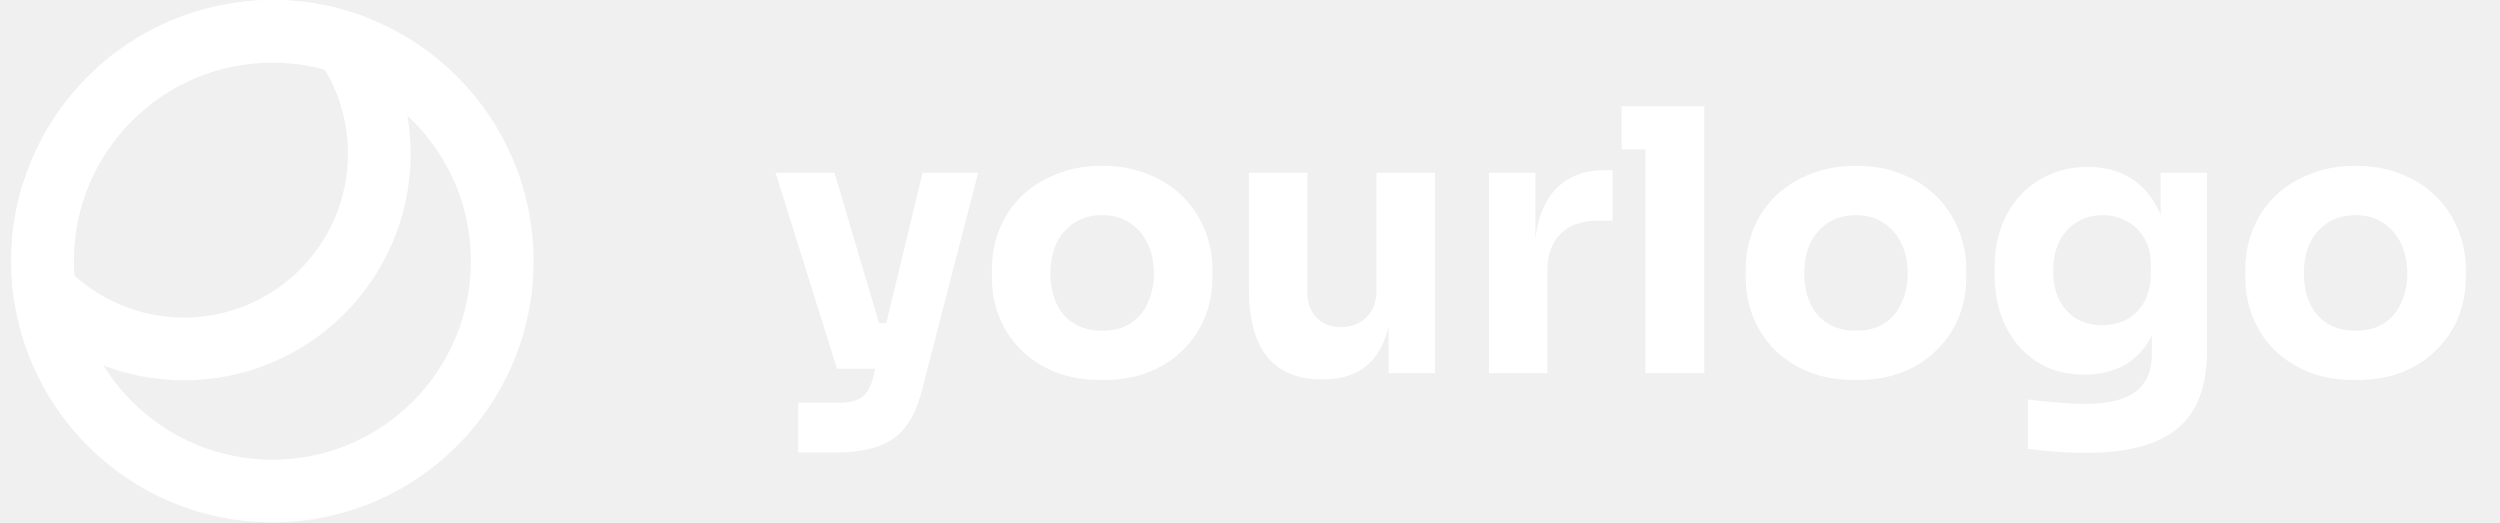
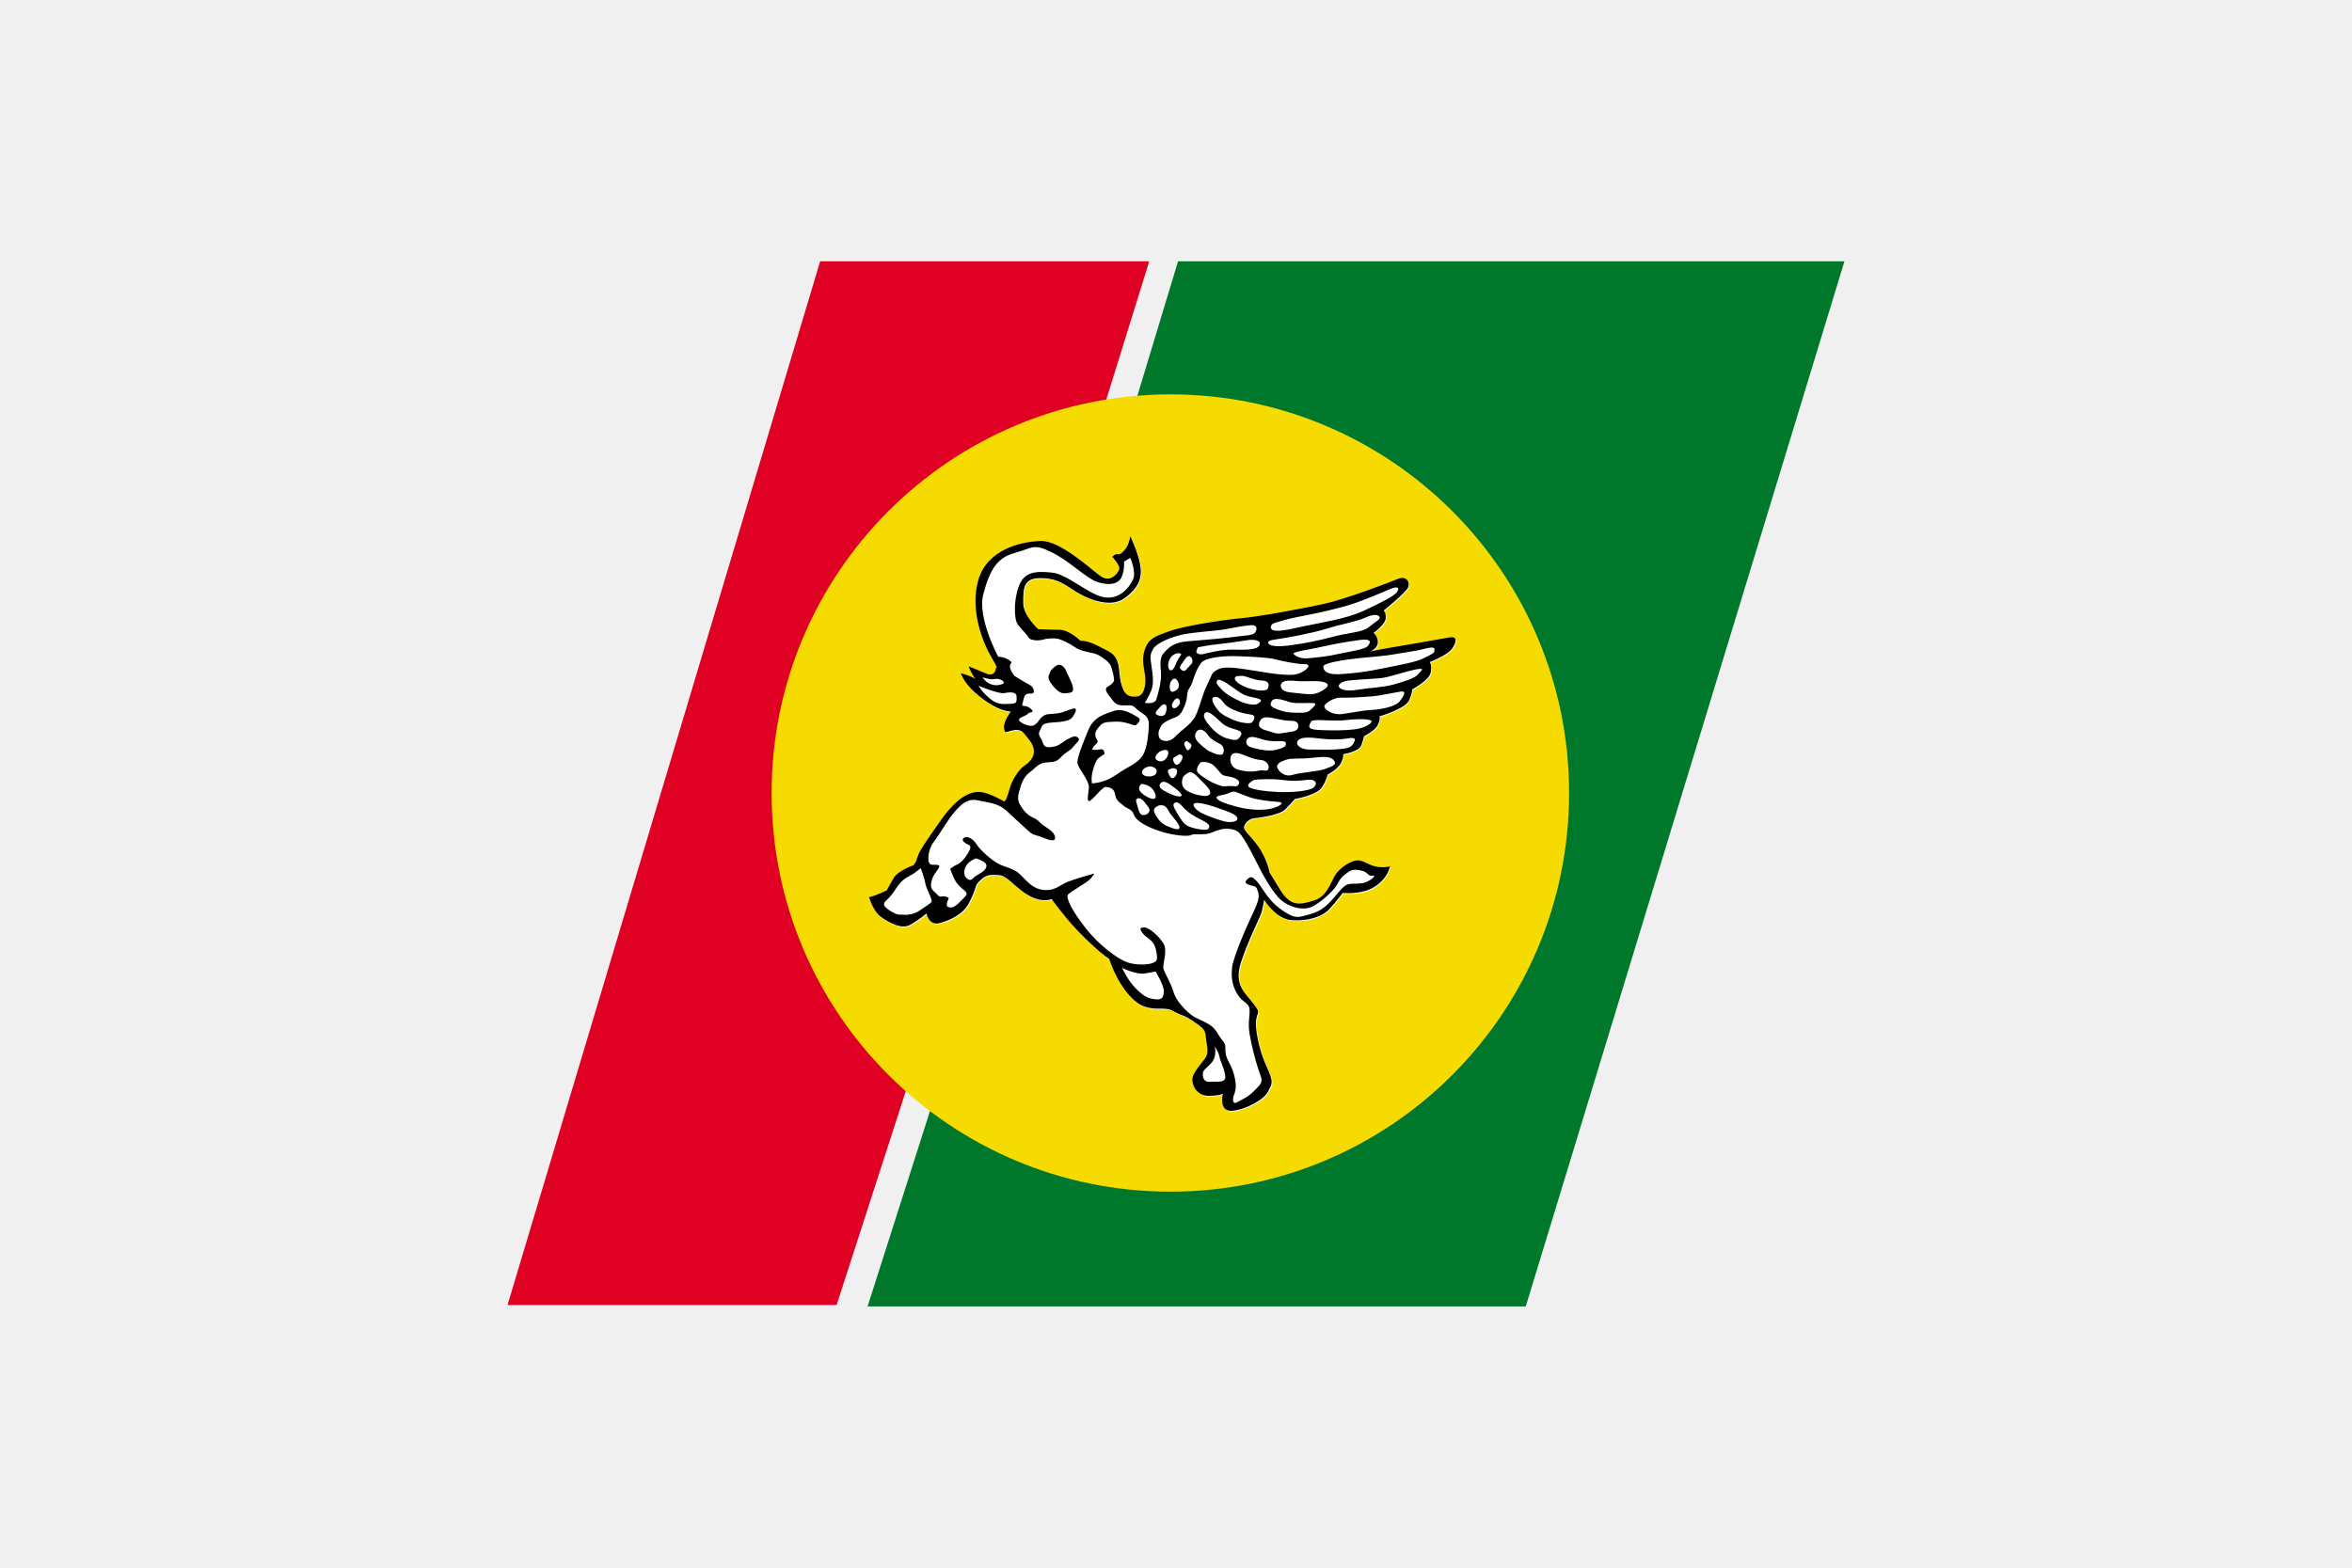
- <svg xmlns="http://www.w3.org/2000/svg" width="134" height="28" viewBox="0 0 134 28" fill="none">
-   <g clip-path="url(#clip0_569_29016)">
-     <circle cx="14.6" cy="14" r="12.32" stroke="white" stroke-width="3.36" />
-     <mask id="mask0_569_29016" style="mask-type:alpha" maskUnits="userSpaceOnUse" x="0" y="0" width="29" height="28">
-       <circle cx="14.6" cy="14" r="14" fill="black" />
-     </mask>
-     <g mask="url(#mask0_569_29016)">
-       <circle cx="9.864" cy="8.235" r="10.467" stroke="white" stroke-width="3.36" />
-     </g>
-   </g>
-   <path d="M42.785 24.253V21.588H45.02C45.36 21.588 45.647 21.542 45.882 21.45C46.117 21.372 46.307 21.235 46.451 21.039C46.594 20.843 46.712 20.575 46.803 20.235L49.45 9.259H52.429L49.43 20.862C49.221 21.699 48.927 22.365 48.548 22.862C48.182 23.358 47.685 23.711 47.058 23.92C46.444 24.142 45.66 24.253 44.706 24.253H42.785ZM46.157 19.765V17.315H48.43V19.765H46.157ZM44.863 19.765L41.57 9.259H44.726L47.842 19.765H44.863ZM59.066 20.372C58.125 20.372 57.288 20.229 56.557 19.941C55.825 19.641 55.204 19.236 54.695 18.726C54.198 18.216 53.819 17.635 53.558 16.982C53.297 16.315 53.166 15.616 53.166 14.884V14.434C53.166 13.689 53.297 12.983 53.558 12.317C53.832 11.637 54.224 11.043 54.734 10.533C55.257 10.024 55.884 9.625 56.616 9.338C57.347 9.037 58.164 8.887 59.066 8.887C59.993 8.887 60.816 9.037 61.535 9.338C62.267 9.625 62.888 10.024 63.397 10.533C63.907 11.043 64.299 11.637 64.573 12.317C64.848 12.983 64.985 13.689 64.985 14.434V14.884C64.985 15.616 64.854 16.315 64.593 16.982C64.331 17.635 63.946 18.216 63.436 18.726C62.94 19.236 62.326 19.641 61.594 19.941C60.862 20.229 60.019 20.372 59.066 20.372ZM59.066 17.726C59.68 17.726 60.189 17.596 60.594 17.334C60.999 17.073 61.306 16.707 61.516 16.237C61.738 15.766 61.849 15.244 61.849 14.669C61.849 14.055 61.738 13.519 61.516 13.062C61.293 12.591 60.973 12.219 60.555 11.944C60.15 11.67 59.654 11.533 59.066 11.533C58.491 11.533 57.994 11.67 57.576 11.944C57.158 12.219 56.838 12.591 56.616 13.062C56.407 13.519 56.302 14.055 56.302 14.669C56.302 15.244 56.407 15.766 56.616 16.237C56.825 16.707 57.138 17.073 57.556 17.334C57.974 17.596 58.478 17.726 59.066 17.726ZM70.799 20.333C69.558 20.333 68.604 19.935 67.938 19.138C67.271 18.328 66.938 17.112 66.938 15.492V9.259H70.074V15.649C70.074 16.224 70.237 16.681 70.564 17.021C70.891 17.36 71.329 17.53 71.877 17.53C72.439 17.53 72.897 17.354 73.249 17.001C73.602 16.648 73.779 16.172 73.779 15.57V9.259H76.915V20H74.425V15.472H74.641C74.641 16.557 74.497 17.465 74.21 18.197C73.935 18.916 73.524 19.451 72.975 19.804C72.426 20.157 71.747 20.333 70.937 20.333H70.799ZM79.806 20V9.259H82.295V13.865H82.237C82.237 12.35 82.557 11.18 83.197 10.357C83.85 9.534 84.791 9.122 86.019 9.122H86.431V11.827H85.647C84.785 11.827 84.118 12.062 83.648 12.532C83.177 12.99 82.942 13.656 82.942 14.532V20H79.806ZM88.193 20V5.692H91.349V20H88.193ZM86.919 8.005V5.692H91.349V8.005H86.919ZM99.471 20.372C98.531 20.372 97.694 20.229 96.963 19.941C96.231 19.641 95.61 19.236 95.101 18.726C94.604 18.216 94.225 17.635 93.964 16.982C93.703 16.315 93.572 15.616 93.572 14.884V14.434C93.572 13.689 93.703 12.983 93.964 12.317C94.238 11.637 94.63 11.043 95.14 10.533C95.662 10.024 96.29 9.625 97.021 9.338C97.753 9.037 98.57 8.887 99.471 8.887C100.399 8.887 101.222 9.037 101.941 9.338C102.673 9.625 103.293 10.024 103.803 10.533C104.313 11.043 104.705 11.637 104.979 12.317C105.253 12.983 105.391 13.689 105.391 14.434V14.884C105.391 15.616 105.26 16.315 104.999 16.982C104.737 17.635 104.352 18.216 103.842 18.726C103.346 19.236 102.732 19.641 102 19.941C101.268 20.229 100.425 20.372 99.471 20.372ZM99.471 17.726C100.086 17.726 100.595 17.596 101 17.334C101.405 17.073 101.712 16.707 101.921 16.237C102.144 15.766 102.255 15.244 102.255 14.669C102.255 14.055 102.144 13.519 101.921 13.062C101.699 12.591 101.379 12.219 100.961 11.944C100.556 11.67 100.059 11.533 99.471 11.533C98.897 11.533 98.4 11.67 97.982 11.944C97.564 12.219 97.244 12.591 97.021 13.062C96.812 13.519 96.708 14.055 96.708 14.669C96.708 15.244 96.812 15.766 97.021 16.237C97.231 16.707 97.544 17.073 97.962 17.334C98.38 17.596 98.883 17.726 99.471 17.726ZM111.813 24.273C111.29 24.273 110.754 24.253 110.206 24.214C109.657 24.175 109.154 24.122 108.696 24.057V21.411C109.154 21.477 109.657 21.529 110.206 21.568C110.768 21.62 111.277 21.646 111.734 21.646C112.584 21.646 113.27 21.548 113.792 21.352C114.328 21.156 114.72 20.856 114.968 20.451C115.217 20.059 115.341 19.549 115.341 18.922V16.786L115.909 15.531C115.883 16.485 115.694 17.302 115.341 17.981C115.001 18.661 114.524 19.183 113.91 19.549C113.296 19.902 112.564 20.078 111.715 20.078C110.983 20.078 110.317 19.948 109.716 19.686C109.128 19.412 108.625 19.033 108.206 18.55C107.788 18.066 107.468 17.504 107.246 16.864C107.024 16.211 106.913 15.505 106.913 14.747V14.296C106.913 13.539 107.03 12.833 107.266 12.18C107.501 11.526 107.841 10.958 108.285 10.474C108.729 9.991 109.258 9.619 109.872 9.357C110.487 9.083 111.166 8.946 111.911 8.946C112.773 8.946 113.518 9.135 114.145 9.514C114.786 9.893 115.289 10.448 115.654 11.18C116.02 11.912 116.216 12.794 116.242 13.826L115.811 13.944V9.259H118.3V18.726C118.3 20.046 118.065 21.111 117.595 21.921C117.124 22.731 116.406 23.326 115.439 23.704C114.485 24.083 113.276 24.273 111.813 24.273ZM112.695 17.432C113.178 17.432 113.616 17.328 114.008 17.119C114.4 16.897 114.707 16.583 114.929 16.178C115.164 15.773 115.282 15.283 115.282 14.708V14.14C115.282 13.578 115.158 13.107 114.91 12.728C114.674 12.336 114.361 12.042 113.969 11.846C113.577 11.637 113.159 11.533 112.714 11.533C112.192 11.533 111.728 11.657 111.323 11.905C110.918 12.153 110.604 12.5 110.382 12.944C110.16 13.388 110.049 13.911 110.049 14.512C110.049 15.126 110.16 15.655 110.382 16.1C110.617 16.531 110.931 16.864 111.323 17.099C111.728 17.321 112.185 17.432 112.695 17.432ZM126.249 20.372C125.308 20.372 124.472 20.229 123.74 19.941C123.009 19.641 122.388 19.236 121.878 18.726C121.382 18.216 121.003 17.635 120.742 16.982C120.48 16.315 120.35 15.616 120.35 14.884V14.434C120.35 13.689 120.48 12.983 120.742 12.317C121.016 11.637 121.408 11.043 121.918 10.533C122.44 10.024 123.067 9.625 123.799 9.338C124.531 9.037 125.348 8.887 126.249 8.887C127.177 8.887 128 9.037 128.719 9.338C129.45 9.625 130.071 10.024 130.581 10.533C131.09 11.043 131.482 11.637 131.757 12.317C132.031 12.983 132.168 13.689 132.168 14.434V14.884C132.168 15.616 132.038 16.315 131.776 16.982C131.515 17.635 131.13 18.216 130.62 18.726C130.123 19.236 129.509 19.641 128.778 19.941C128.046 20.229 127.203 20.372 126.249 20.372ZM126.249 17.726C126.863 17.726 127.373 17.596 127.778 17.334C128.183 17.073 128.49 16.707 128.699 16.237C128.921 15.766 129.032 15.244 129.032 14.669C129.032 14.055 128.921 13.519 128.699 13.062C128.477 12.591 128.157 12.219 127.739 11.944C127.334 11.67 126.837 11.533 126.249 11.533C125.674 11.533 125.178 11.67 124.76 11.944C124.341 12.219 124.021 12.591 123.799 13.062C123.59 13.519 123.486 14.055 123.486 14.669C123.486 15.244 123.59 15.766 123.799 16.237C124.008 16.707 124.322 17.073 124.74 17.334C125.158 17.596 125.661 17.726 126.249 17.726Z" fill="white" />
+ <svg xmlns="http://www.w3.org/2000/svg" xmlns:xlink="http://www.w3.org/1999/xlink" height="800" width="1200" viewBox="-33 -43.005 286 258.027">
  <defs>
-     <clipPath id="clip0_569_29016">
-       <rect width="28" height="28" fill="white" transform="translate(0.599609)" />
+     <clipPath id="b">
+       <use xlink:href="#a" width="100%" overflow="visible" height="100%" />
    </clipPath>
+     <path d="M0 0h94.457v73.856H0z" id="a" />
  </defs>
+   <path fill="#df0023" d="M22.087 0L0 73.756h23.25l5.085-15.724c-7.517-5.115-12.4-19.256-7.556-30.874 4.328-10.382 13.598-15.679 21.226-16.427L45.339 0z" clip-path="url(#b)" transform="scale(2.3291)" />
+   <path fill="#00782b" d="M47.374 0h47.083L71.94 73.858H25.438L30.08 59.32c5.96 5.717 22.135 8.334 32.889.9 10.753-7.435 16.364-24.282 7.1-37.681-9.844-14.233-25.894-11.961-25.894-11.961z" clip-path="url(#b)" transform="scale(2.3291)" />
+   <path fill="#f6db00" d="M75.002 37.576c0 15.561-12.611 28.172-28.17 28.172-15.56 0-28.174-12.611-28.174-28.172 0-15.558 12.614-28.171 28.174-28.171 15.559 0 28.17 12.614 28.17 28.171" clip-path="url(#b)" transform="scale(2.3291)" />
+   <path fill="#fff" d="M62.399 42.781s-.048.114-.715.083c-.669-.037-.993-.408-1.479-.473-.486-.061-1.361.501-1.691 1.048-.325.549-.592 1.529-1.518 1.796-.931.27-1.596.476-2.351-.756l-.758-1.229s-.171-.994-.85-1.918c-.677-.926-1.102-1.063-.902-1.459.196-.397.631-.459.631-.459s1.742-.174 2.19-.603c.448-.429.72-.763.72-.763s1.539-.257 1.904-.822c.37-.563.4-.891.4-.891s.734-.379.955-.838c.222-.456.154-.619.154-.619s1.12-.153 1.282-.634c.162-.477.191-.637.191-.637s.765-.368.974-.796c.209-.424.111-.601.111-.601s1.854-.534 2.106-1.147c.251-.613.211-.765.211-.765s1.211-.63 1.31-1.202c.101-.574-.083-.717-.083-.717s1.255-.476 1.585-.951c.331-.48.401-.893-.187-.795-.589.102-2.902.515-3.742.649-.839.135-1.843.336-1.843.336s.521-.194.532-.633c.01-.44-.306-.67-.306-.67s.821-.587.86-1.013c.038-.428-.144-.571-.144-.571s1.573-1.262 1.729-1.642c.157-.381-.133-.839-.749-.582-.618.26-3.728 1.44-5.258 1.768-1.534.327-4.378.866-5.796 1.001-1.42.134-4.118.563-5.08.917-.966.355-1.436.505-1.706 1.248-.267.74-.069 1.333.004 1.907.071.576-.037 1.418-.6 1.46-.561.042-.883-.09-1.104-.965-.221-.872.036-1.756-.919-2.249-.957-.495-1.313-.708-1.951-.732 0 0-.779-.762-1.459-.767-.679-.006-1.517-.043-1.517-.043s-1.063-.98-1.054-1.83c.004-.851-.075-1.735 1.068-1.779 1.143-.042 1.706.325 2.482.849.775.522 2.518 1.338 3.581.58 1.059-.76 1.29-1.482 1.119-2.404-.169-.921-.687-1.985-.687-1.985s-.097.573-.317.858c-.218.285-.393.452-.579.41-.186-.042-.383.185-.383.185s.602.621.483.912c-.122.292-.624.938-1.313.451-.688-.486-2.849-2.53-4.231-2.483-1.385.047-3.75.58-4.393 2.734-.645 2.157.353 4.543.919 5.49.565.95.322.713.322.713s-.019.706-.687.432c-.676-.274-1.254-.515-1.254-.515s.208.565.487.885c-.502-.275-1.033-.389-1.033-.389s.205.664 1.007 1.366c.802.703 1.692 1.276 2.521 1.34 0 0-.553.764-.479 1.167.073.402.122.286.427.21.302-.079.718-.183.989.164.264.35.66.716.695 1.207.039.493-.304.828-.679 1.085-.379.257-.835.955-1.006 1.532-.166.578-.275.844-.275.844l-.131.146s-1.064-.64-1.732-.674c-.666-.036-1.572.347-2.7 1.928-1.126 1.586-1.505 2.179-1.625 2.471-.12.293-.188.535-.188.535l-.154.243s-1.076.377-1.377.866c-.304.49-.515.915-.515.915s-.888.424-1.248.477c0 0 .271.999.854 1.408.581.408 1.438.896 2.063.539a9.483 9.483 0 001.143-.793s.15.879.912.68c.766-.198 1.583-.613 1.976-1.235.391-.624.626-1.45.626-1.45s.438-.741 1.148-.722c.709.018.704-.054 1.704.834 1.001.886 1.835 1.093 2.47.874 0 0 .255.379 1.05 1.354.794.973 2.334 2.456 3.016 2.872.566 1.695 1.572 3.064 2.505 3.374.928.314 1.41-.033 2.046.329.637.363.608.182 1.382.702.775.523.855.655.89 1.08.029.424.213.973.059 1.354-.155.378-1.02 1.151-1.005 1.7.015.554.413 1.16 1.202 1.141.794-.016.949-.154.949-.154s-.313 1.268.631 1.212c.945-.06 2.303-.798 2.57-1.368.27-.571.441-.57-.12-1.787-.559-1.22-.826-2.727-.715-3.328.108-.604.325-.377-.227-1.114-.55-.738-1.383-1.282-.854-2.905.529-1.624 1.339-3.102 1.46-3.564.12-.461.177-.844.177-.844s.809 1.351 1.934 1.438c1.122.084 2.176-.234 2.669-.779a19.73 19.73 0 00.947-1.146s.814.092 1.631-.15c.817-.25 1.553-.973 1.706-1.759" clip-path="url(#b)" transform="scale(2.3291)" />
+   <path d="M62.356 42.73s-.048.115-.717.083c-.667-.036-.993-.407-1.478-.473-.485-.061-1.36.5-1.691 1.048-.327.549-.593 1.528-1.521 1.796-.927.271-1.592.474-2.35-.755l-.756-1.231s-.171-.992-.851-1.915c-.677-.926-1.1-1.065-.903-1.461.199-.396.635-.458.635-.458s1.739-.172 2.188-.602c.447-.432.72-.765.72-.765s1.541-.256 1.905-.82c.367-.563.397-.895.397-.895s.735-.38.958-.834c.22-.456.15-.619.15-.619s1.121-.154 1.285-.636a6.44 6.44 0 00.191-.634s.766-.369.971-.797c.213-.426.113-.601.113-.601s1.856-.537 2.107-1.147c.249-.615.209-.767.209-.767s1.212-.63 1.313-1.203c.098-.572-.084-.715-.084-.715s1.252-.477 1.586-.952c.331-.48.399-.895-.187-.795-.588.103-2.903.516-3.741.649-.84.134-1.845.337-1.845.337s.522-.196.53-.634c.012-.439-.304-.669-.304-.669s.821-.586.858-1.016c.04-.427-.143-.568-.143-.568s1.574-1.264 1.73-1.644c.157-.38-.133-.84-.751-.581-.618.262-3.724 1.44-5.256 1.77-1.535.326-4.379.864-5.797.998-1.42.134-4.117.563-5.08.92-.966.354-1.435.503-1.706 1.245-.27.743-.069 1.336.005 1.908.069.575-.038 1.418-.601 1.463-.562.041-.882-.094-1.103-.967-.222-.875.038-1.758-.92-2.25-.956-.494-1.312-.708-1.949-.731 0 0-.78-.762-1.46-.769a49.511 49.511 0 01-1.518-.042s-1.063-.979-1.057-1.831c.006-.849-.071-1.734 1.071-1.776 1.142-.043 1.707.325 2.483.847.775.522 2.516 1.339 3.58.58 1.06-.758 1.289-1.482 1.12-2.405-.171-.92-.688-1.984-.688-1.984s-.096.572-.316.857c-.219.285-.391.454-.579.411-.186-.043-.382.186-.382.186s.601.619.481.912c-.119.292-.623.937-1.312.45-.688-.484-2.849-2.528-4.231-2.483-1.385.048-3.748.579-4.395 2.734-.643 2.157.354 4.542.923 5.49.564.95.321.711.321.711s-.019.707-.688.436l-1.253-.517s.209.566.487.884c-.502-.271-1.031-.39-1.031-.39s.201.664 1.007 1.37c.801.702 1.692 1.274 2.519 1.339 0 0-.553.762-.477 1.167.07.402.12.287.425.207.305-.079.72-.18.988.168.267.347.664.714.697 1.204.036.496-.305.831-.68 1.086-.379.255-.835.953-1.006 1.533-.164.577-.274.842-.274.842l-.131.149s-1.065-.641-1.732-.676c-.668-.036-1.574.347-2.699 1.929-1.129 1.585-1.507 2.178-1.626 2.47-.121.291-.188.537-.188.537l-.165.24s-1.076.378-1.377.865c-.303.491-.515.916-.515.916s-.886.423-1.248.475c0 0 .273 1 .854 1.409.585.407 1.439.896 2.065.54.621-.359 1.14-.792 1.14-.792s.153.878.915.68c.764-.199 1.582-.616 1.974-1.239.391-.622.626-1.447.626-1.447s.438-.74 1.149-.722c.708.016.704-.054 1.703.832 1 .888 1.835 1.095 2.472.876 0 0 .254.377 1.048 1.352.795.973 2.334 2.459 3.015 2.87.568 1.699 1.575 3.066 2.507 3.376.927.313 1.41-.031 2.045.33.639.363.609.183 1.383.701.774.522.855.657.888 1.083.031.422.215.971.06 1.353-.155.379-1.02 1.149-1.005 1.703.014.549.413 1.157 1.203 1.139.794-.019.95-.153.95-.153s-.314 1.265.629 1.21c.944-.058 2.305-.798 2.569-1.368.271-.57.442-.569-.118-1.787-.557-1.218-.827-2.727-.716-3.327.107-.605.325-.379-.225-1.114-.551-.738-1.385-1.284-.855-2.905.527-1.625 1.338-3.103 1.46-3.563.118-.461.176-.849.176-.849s.809 1.355 1.935 1.441c1.123.086 2.174-.235 2.67-.782.497-.548.948-1.146.948-1.146s.813.095 1.628-.151c.826-.246 1.559-.964 1.716-1.754m-8.338-4.067c-.591.158-1.582.128-2.484-.115-.903-.242-1.334-.419-1.431-.61-.102-.193.455-.193.787-.329 0 0 .22-.111.406-.135.184-.026.828.363 1.588.524.762.16 1.211.169 1.62.211.404.042.103.295-.486.454m-9.04-.945c-.591-.392-.3-.672-.202-.784.762.038 1.012.642 1.021.869.003.226-.23.306-.819-.085m-.03 1.417c-.277.011-.343-.265-.441-.631-.099-.367-.169-.445-.008-.53.267-.169.6.37.794.627.196.257-.065.523-.345.534m1.233-7.721c.382-.318.454.112.326.486-.126.375-.564.22-.689.095-.126-.126.268-.468.363-.581m.674-2.506c-.157.012-.262-.385-.088-.762.251-.55.939-.521.807-.322-.129.199-.223.311-.348.611-.122.301-.214.464-.371.473m.186 1.506c-.23.081-.32-.255-.206-.662.313-.572.602-.052.597.197 0 .25-.158.384-.391.465m.773 1.043c.096-.233.17-.407.207-.838.039-.427.223-.454.371-.903.149-.451.335-.987.621-1.35.365-.394 1.631-.49 2.54-.46.907.033 2.182.077 2.702.224.521.144 1.598.348 2.077.339.481-.009.242.405-.441.671-.688.261-2.573-.133-3.474-.265-.901-.132-1.762-.278-2.238-.029-.475.248-.373.325-.764 1.117-.395.793-.58 1.911-.953 2.405-.373.497-.807.728-1.279 1.213-.472.488-.912.311-1.063.181-.151-.128-.146-.47-.101-.586.047-.117.144-.351.261-.474.119-.122.431-.3.871-.46.443-.161.569-.553.663-.785m6.55-4.751c.571-.07 2.528-.431 3.509-.743.98-.314 2.111-.497 2.741-.786.63-.286.932-.197 1.002-.031.068.164-.301.318-.768.708-.465.387-1.416.373-2.564.688a23.221 23.221 0 01-2.901.584c-.795.117-1.477.112-1.62-.118-.081-.137.027-.229.601-.302m-7.439 9.127c.559-.072.4.44.196.63-.203.193-.351-.066-.442-.326-.091-.267.14-.223.246-.304m.504-.974c.443-.045.24.45.008.654-.237.205-.363-.097-.418-.269-.051-.175.202-.243.41-.385m.384-.819c.222-.233.114-.153.398.015.281.166-.068.472-.068.472l-.134.02c0-.001-.25-.377-.196-.507m3.711-1.541c-.358-.124-.955-.391-1.229-.666-.274-.271-.63-.846-.451-1.001.216-.139.479-.006.711.315.229.321.554.477.925.628.369.152.798.213 1.115.275.317.061.133.394.011.526-.125.133-.723.046-1.082-.077m.14 1.217c-.174.199-.514.082-.821.004-.311-.08-.783-.367-1.153-.794-.373-.426-.595-.766-.439-.977.283-.361.969.513 1.34.779.369.266.699.287 1.05.429.347.144.195.356.023.559m.802-3.516c-.511-.141-1.199-.513-1.062-.798.123-.131.12-.063.408-.107.289-.04.957.324 1.478.332.519.012.54.292.437.546-.103.254-.751.171-1.261.027m-.668.297c.493.293.689.257 1.179.391.491.134.163.271.002.39-.16.114-.763.027-1.162-.158-.401-.189-.957-.439-1.355-.854-.401-.412-.394-.478-.329-.636.204-.277 1.171.571 1.665.867m-3.009 2.629c.301-.128.587.175.726.391.138.216.573.483.809.58.234.096.389.5.204.72-.18.224-1.055-.251-1.055-.251s-.578-.419-.782-.706c-.199-.286-.125-.527.098-.734m-.596 2.977c.334-.014.595.392 1.133.914.538.523.341.818-.16.763-.504-.054-1.061-.236-1.328-.497-.271-.262-.186-.65-.122-.802.061-.151.338-.335.477-.378m.622.078c-.29-.27.091-.718.171-.784.402-.06.732.053.98.302.244.251.272.309.443.507.171.199.511.163.84.272.332.109.556.3.394.511-.16.213-.298.053-.793.103-.496.049-.632-.111-.878-.186-.244-.074-.868-.455-1.157-.725m2.813-.251c-.605-.175-.634-.786-.484-1.027.159-.259.542-.155 1.057.056.514.213.747.258 1.061.287.313.027.586.338.502.606-.082.266-.327.065-.684.143-.36.079-.847.107-1.452-.065m2.6-1.393c-.438.094-.999-.011-1.453-.122-.457-.108-.655-.243-.555-.604.201-.314.555-.196 1.022-.053a3.38 3.38 0 001.24.156c.435-.023.535.041.507.229-.027.191-.322.299-.761.394m.514-1.194c-.438.095-.629-.056-1.129-.186-.497-.131-.587-.343-.491-.577.072-.172.159-.387.62-.35.458.038 1.028.246 1.556.239.535-.011.632.231.542.521-.094.288-.657.259-1.098.353m1.015-1.441c-.521-.012-.769-.014-1.337-.222-.567-.204-.556-.353-.449-.559.168-.406.954-.061 1.338.045.381.104 1.166.027 1.584.049.417.021-.009.322-.182.501-.172.18-.432.2-.954.186m1.476-1.398c-.456.19-1.237.02-1.846-.029-.607-.048-.766-.266-.756-.535.109-.386.652-.313 1.237-.272.588.04 1.464-.076 1.914.107.45.183-.094.538-.549.729m-10.618 4.5c-.145.292-.453.44-.729.251-.273-.187.024-.488.202-.617.645-.287.673.073.527.366m.451-3.428c-.18-.047-.156-.29.003-.499.265-.39.442-.094.445.082.005.18-.267.466-.448.417m.987-2.83c-.211.267-.306.254-.485.08s.105-.386.292-.71c.299-.428.522-.113.528.117.007.227-.127.247-.335.513m-2.698 6.945c.305 0 .575.188.499.431-.07.246-.391.293-.59.286-.2-.009-.478-.123-.44-.332.034-.214.285-.336.531-.385m.797 1.178c.252-.247.618.081 1.004.362.392.283.637.586.334.588-.3 0-.679-.177-1.089-.396-.412-.217-.376-.431-.249-.554M46 38.462c.554-.124.616.277.822.564.208.286.649.74.655.971.009.229-.312.147-.783-.046-.469-.19-.696-.438-.942-.887-.239-.451.11-.508.248-.602m1.309.536c-.283-.464-.325-.611-.179-.723.239-.153.46.163.71.416.248.252.598.493 1.202.792.603.298.596.444.473.621-.122.176-1.092-.022-1.427-.186-.334-.161-.493-.451-.779-.92m1.965.104c-.536-.222-.875-.56-.795-.753.221-.233 1.385.168 1.91.356.524.191 1.035.351 1.158.6.12.253-.268.342-.634.32-.367-.025-1.102-.304-1.639-.523m7.68-1.918c-.313.271-1.629.358-2.518.321-.885-.036-1.684-.16-1.999-.315-.313-.154.104-.437.297-.532.223-.06 1.269-.102 2.004-.005.738.097 1.15.068 1.758-.008.606-.079.77.265.458.539m.757-1.293c-.447.165-1.699.228-2.249.404-.546.178-1.07-.262-1.098-.625.096-.233.247-.298.632-.441.386-.142.995-.043 1.863-.141.865-.097 1.323-.11 1.544.208.225.318-.248.424-.692.595m2.029-1.778c-.156.261-.433.323-1.159.378-.726.055-1.279.003-1.86.015-.58.014-1.005-.237-.925-.557.183-.451 1.279-.251 1.763-.205.482.048 1.168.078 1.819-.032.648-.111.519.14.362.401m.152-1.042c-.744.096-1.618.088-2.357.061-.742-.026-.954-.113-.879-.359.143-.344.152-.312.444-.345.284-.033 1.468.075 2.078 0 .61-.078 1.448-.108 1.78.001.33.111-.325.543-1.066.642m3.14-1.973c-.265.344-1.238.57-1.901.6-.664.027-1.461.204-2.153.296-.689.092-1.323-.315-1.261-.592.07-.171.643-.588 1.185-.567.543.024 1.442-.033 2.117-.084.673-.051 1.642-.282 2.094-.344.452-.065.184.347-.081.691m1.274-1.887c-.24.279-1.035.506-1.719.701-.682.196-1.8.24-2.581.372-.781.13-1.241-.033-1.291-.279.04-.159.277-.311.629-.366.349-.06 1.655-.124 2.272-.171.622-.048 1.574-.412 2.454-.603.878-.188.473.07.236.346m-1.616-1.446c.626-.117 1.414-.205 2.023-.362.61-.16.811-.146.783.083-.024.227-.083.204-.696.531-.609.33-1.883.524-3.039.765a18.283 18.283 0 01-3.024.398c-.903.04-1.111-.285-1.104-.554.09-.304 2.024-.534 2.769-.604.747-.07 1.66-.138 2.288-.257m-1.911-.577c-.21.254-1.354.398-2.107.567-.751.17-1.355.228-2.101.299-.746.071-1.056-.329-1.056-.329.1-.166 1.097-.269 1.778-.433a34.03 34.03 0 012.875-.526c.936-.124.819.166.611.422m-6.324-1.706c.234-.074.746-.239 1.891-.452a32.258 32.258 0 003.057-.724c.928-.269 2.504-.951 2.954-1.143.455-.189.713-.151.51.174-.2.328-1.091.747-2.36 1.353-1.272.603-3.218.863-4.719 1.203-1.504.337-1.806.249-1.866-.018.018-.297.298-.316.533-.393m-1.315 1.542c.033.423-.898.449-1.807.418-.908-.03-1.989.277-2.21.322-.224.047-.526-.045-.443-.25l.096-.233s.641-.146 1.635-.25c.998-.101 1.85-.266 2.06-.28.21-.017.737.028.669.273m-7.649 1.537c-.111-.729-.087-.785.159-1.23.339-.407 1.246-.785 2.065-.959.824-.175 2.317-.245 2.943-.362.63-.117 1.369-.259 1.859-.297.493-.036.45.321.294.529-.153.212-.761.199-1.379.29-.616.087-2.314.243-3.368.323-1.054.079-1.394.484-1.706.835-.313.347-.22.866-.188 1.457.03.59-.205 1.414-.33 1.808-.129.39-.817.246-.817.246s.241-.347.447-.842c.204-.499.131-1.072.021-1.798m-11.063.958c.305-.081.866.215.536.354-.328.138-.963.186-1.408-.474 0 0 .566.199.872.12m1.122 1.752c-.482.008-.868.122-1.456-.356-.587-.479-.817-.914-.817-.914s1.456.599 1.835.513c.377-.085.854-.094.854.249-.005.338.064.5-.416.508m-6.472 14.633c-.334.238-.828.275-.828.275s-.31.007-.61-.014c-.298-.019-1.025-.487-1.041-.696-.016-.213.19-.301.385-.527.196-.226.261-.301.539-.732.281-.431.602-.639 1.079-.887.177-.098.59-.441.59-.441s.265.689.319 1.053c.055.362.513 1.162.452 1.311-.059.146-.549.422-.885.658m4.422-2.72c-.271.162-.487.275-.672.473-.181.198-.5-.103-.549-.328-.043-.221.006-.679.506-.982.354-.197.256-.204.769.041.514.243.218.631-.054.796m12.246 8.968c-.587-.069-.9-.3-1.404-.814-.506-.515-.926-1.4-.926-1.4s1.055.5 1.613.388c.557-.112.767-.127.767-.127s.585.988.57 1.356c-.015.37-.034.667-.62.597m3.916 5.831c-.462.05-.56-.299-.536-.595.019-.3.376-.426.684-.844.307-.419.162-1.059.162-1.059.116.217.271.418.321.709.051.295.311.743.412 1.329.1.587-.579.415-1.043.46m10.802-14.051c-.486.108-1.006-.034-1.314.214-.306.248-.354.367-.796.866-.446.499-.851.913-1.658 1.131-.803.212-.989.34-1.751-.142-.757-.478-1.144-.946-1.543-1.552-.397-.606-.742-1.021-.961-.906-.215.117-.273.263-.273.263s-.118.123.172.241c.293.12.556.058.635.362.081.308.262.447-.253 1.533-.513 1.084-1.479 3.278-1.537 4.005-.06.726.022 1.272.392 1.865.37.597.796.566.845 1.028.046.466-.131.897.002 1.738.134.838.43 1.952.63 2.542.199.596.354.793.042 1.145-.313.346-.671.714-1.091.914-.423.202-.671.476-.74.142-.068-.334.217-.527.185-1.117a3.82 3.82 0 00-.453-1.549c-.214-.398-.238-.508-.276-.83-.039-.323.098-.4-.244-.815-.343-.415-.398-.775-.946-1.103-.549-.329-.964-.396-1.435-.827-.47-.431-.904-.953-1.043-1.45-.135-.501-.654-1.395-.718-1.658-.062-.265.303-1.237.027-1.727-.277-.486-.992-1.157-1.363-1.172-.369-.014-.342.168-.061.486.277.316.722.397.875 1.106.152.711.086.785-.243.925-.327.138-1.301.184-1.961-.121-.659-.304-1.842-1.164-2.782-2.367-.937-1.202-1.433-2.155-1.212-2.37.229-.216 1.206-.771 1.471-1.001.265-.233.359-.467.359-.467s-1.386.387-1.919.611c-.535.225-.873.635-1.659.549-.781-.083-1.146-.607-1.635-1.078-.487-.475-1.085-.514-1.559-.774s-1.257-.926-1.545-1.384c-.288-.46-.741-.609-.922-.414-.186.2.271.419.271.419s.315.062.196.353-.511.917-.88 1.071c-.371.156-.516.337-.516.337s.109.315.312.737c.203.424.68.758.68.758s.285.219.112.389c-.169.166-.703.801-.984.82-.282.021-.397-.024-.35-.312.053-.287.285-.362-.088-.447-.372-.084-.359.127-.591-.14-.232-.264-.537-.354-.433-.857.104-.504.317-.688.417-.851.103-.167.271-.331.055-.387-.217-.054-.504.069-.62-.153-.113-.216-.084-.955.354-1.524.439-.571.961-1.514 1.418-2.047.455-.527.927-1.015 1.675-.845.75.171 1.431.175 2.068.78a98.72 98.72 0 001.535 1.411c.349.313.425.207 1.098.483.671.274.86.148.705-.224-.157-.368-.721-.567-1.03-.896-.308-.333-.56-.299-.91-.614-.35-.31-.566-.779-.566-.779s-.134-.256 0-.748c.134-.489.289-1.038.73-1.37.445-.33.592-.609 1.04-.699.446-.091.792.052 1.174-.372.378-.423.604-.399.891-.758.284-.364.53-.463.332-.649-.198-.183-.429-.038-.729.111-.298.15-.598.471-.964.526-.363.056-.668.135-.8-.294-.129-.428-.375-.493-.202-.836.171-.338.148-.447.524-.531.375-.086 1.469-.012 1.767-.404.295-.387.345-.675.12-.631-.221.047-.466.148-.784.258-.318.11-.77.127-1.051.149-.281.021-.516.264-.605.4-.089.134-.31.418-.547.421-.243.004-.476-.092-.699-.216-.221-.125-.241-.236-.096-.346.149-.109.398-.144.53-.294.129-.153.562-.043.184-.369-.379-.323-.667-.032-.564-.367.104-.333.098-.572.305-.66.204-.086.514.076.494-.206-.022-.283-.184-.383-.464-.531-.28-.147-.905-.541-.905-.541s-.277-.318-.315-.641c-.038-.321.293-.22-.05-.464-.345-.243-.782-.251-.782-.251s-1.496-2.759-1.053-4.42c.44-1.66.95-2.577 2.215-2.911 1.261-.336 1.277-.705 2.582-.067 1.308.639 2.476 1.866 3.261 2.119.779.251 1.456.187 1.7-.324.243-.515.183-1.117.183-1.117L44 20.96s.442 1.002.187 1.543c-.255.543-.966 1.446-2.074 1.232-1.103-.213-2.54-1.621-3.651-1.736-1.113-.114-1.973-.091-2.356 1.013-.385 1.103-.27 2.24-.121 2.539.151.303.68.758.813 1.019.133.257.784.25 1.058.161.278-.093.829-.109 1.076-.042.243.066.816.336 1.156.58.346.242.788.323 1.294.427.501.102 1.136.636 1.239.882.104.248.229.774.231 1.015.004.239-.513.507-.513.507s-.201.157.14.568c.346.414.423.72 1.003.717.579 0 .645-.077.982.27.338.34.865.387.846 1.093-.016.71-.117 1.453-.332 1.98-.218.524-.744.816-1.273 1.114-.53.29-.912.646-1.438.841a3.511 3.511 0 01-.975.215s-.082-.376.048-.866c.135-.492.266-.811.413-.922.146-.109.43-.302.43-.302s-.013-.382-.278-.319c-.265.061-.591.031-.591.031s.007-.102.094-.233c.092-.135.296-.22.284-.362-.008-.139-.371-.425-.008-.89.361-.466.43-.472 1.262-.504.833-.035 1.315.367 1.477.229.156-.143.394-.384.117-.534-.281-.15-1.016-.688-1.691-.452-.677.233-1.426.403-1.822 1.369-.392.961-.823 2.014-.759 2.345.07.334.799 1.215.804 1.626 0 .409-.222 1.204.101.996.325-.209.858-1.012 1.144-.963.287.05.534.115.607.521.07.404.234.506.567.777.332.272.63.293.737.608.11.318.464.702 1.556 1.115 1.091.415 2.316.506 2.503.378.19-.128.938.044 1.435-.165.49-.205.784-.256.784-.256s.769-.128 1.165.239c.395.365 1.08 1.771 1.495 2.591.414.815.992 1.734 1.464 2.166.472.434 1.582.887 2.352.417.772-.466 1.468-1.169 1.656-1.538.18-.367.299-.489.646-.757.348-.265.53-.292 1.034-.188.502.103.468.431.805.361.331-.065-.172.41-.659.516" clip-path="url(#b)" transform="scale(2.3291)" />
+   <path d="M39.684 29.422c-.069-.165-.184-.385-.252-.547-.071-.166-.331-.446-.578-.34-.248.104-.468.389-.468.389-.167.407-.303.488.075.983.375.496.657.645.938.623.448-.036.575-.069.555-.351-.02-.282-.201-.594-.27-.757" clip-path="url(#b)" transform="scale(2.3291)" />
</svg>
